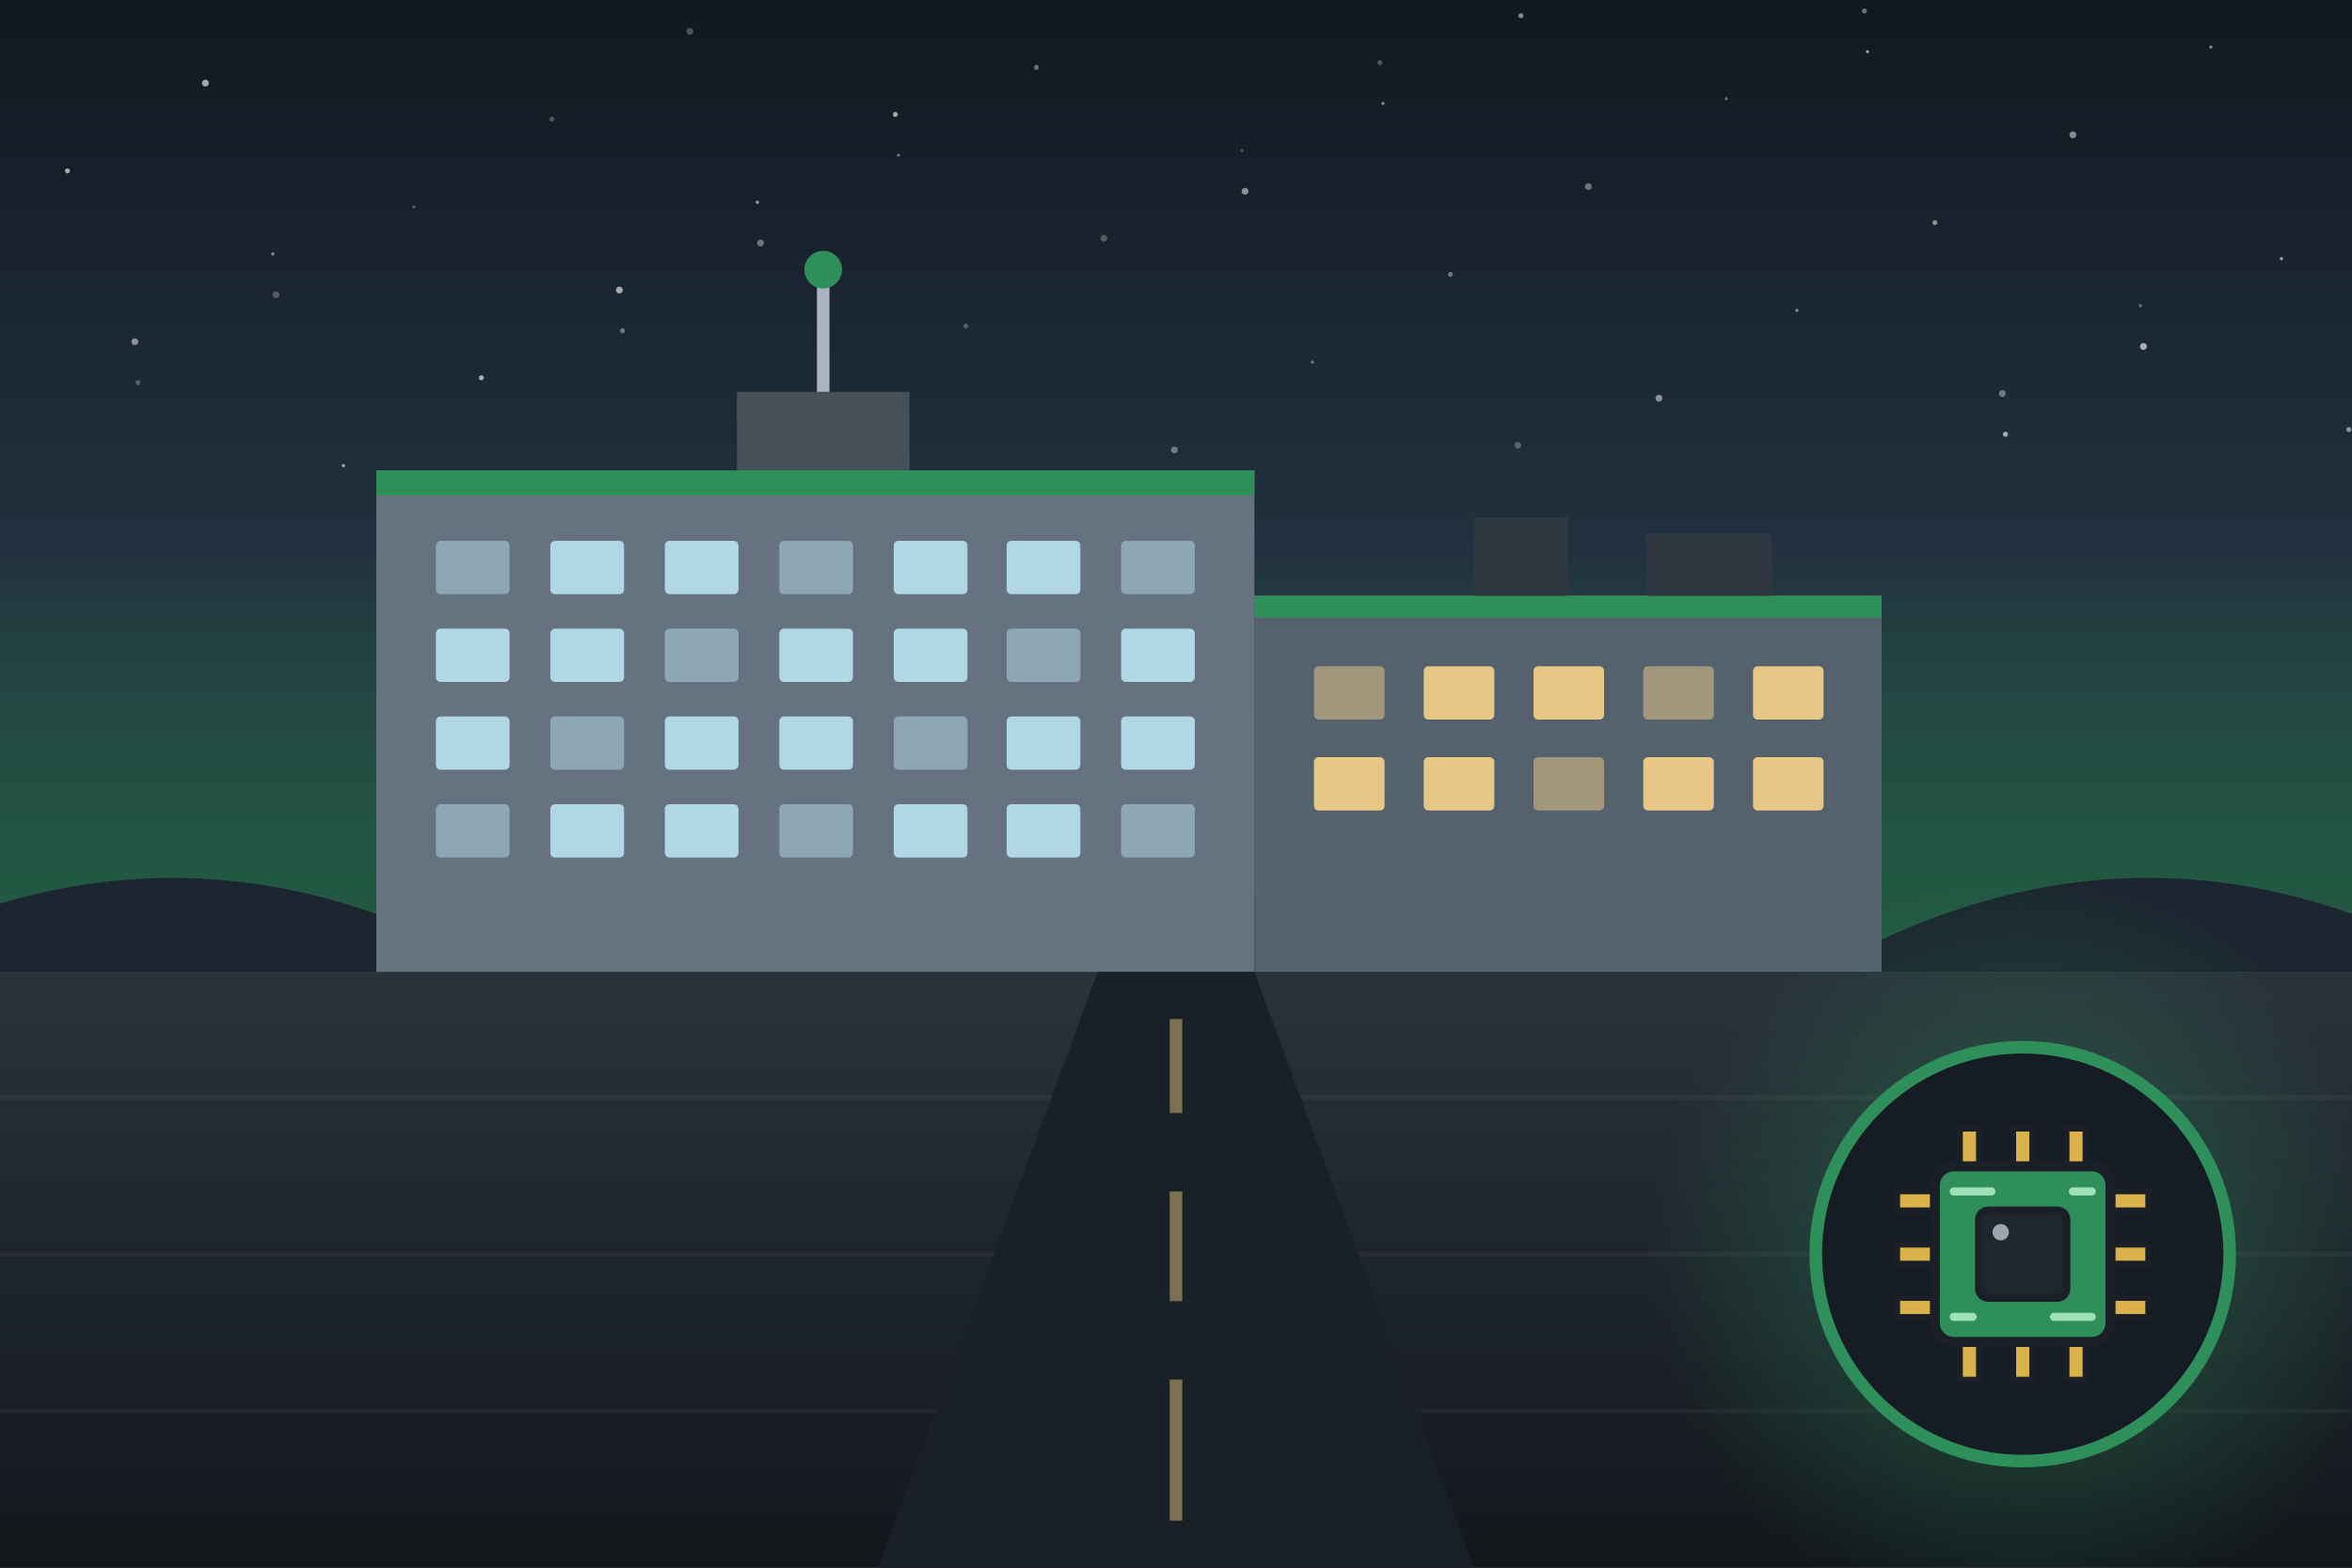
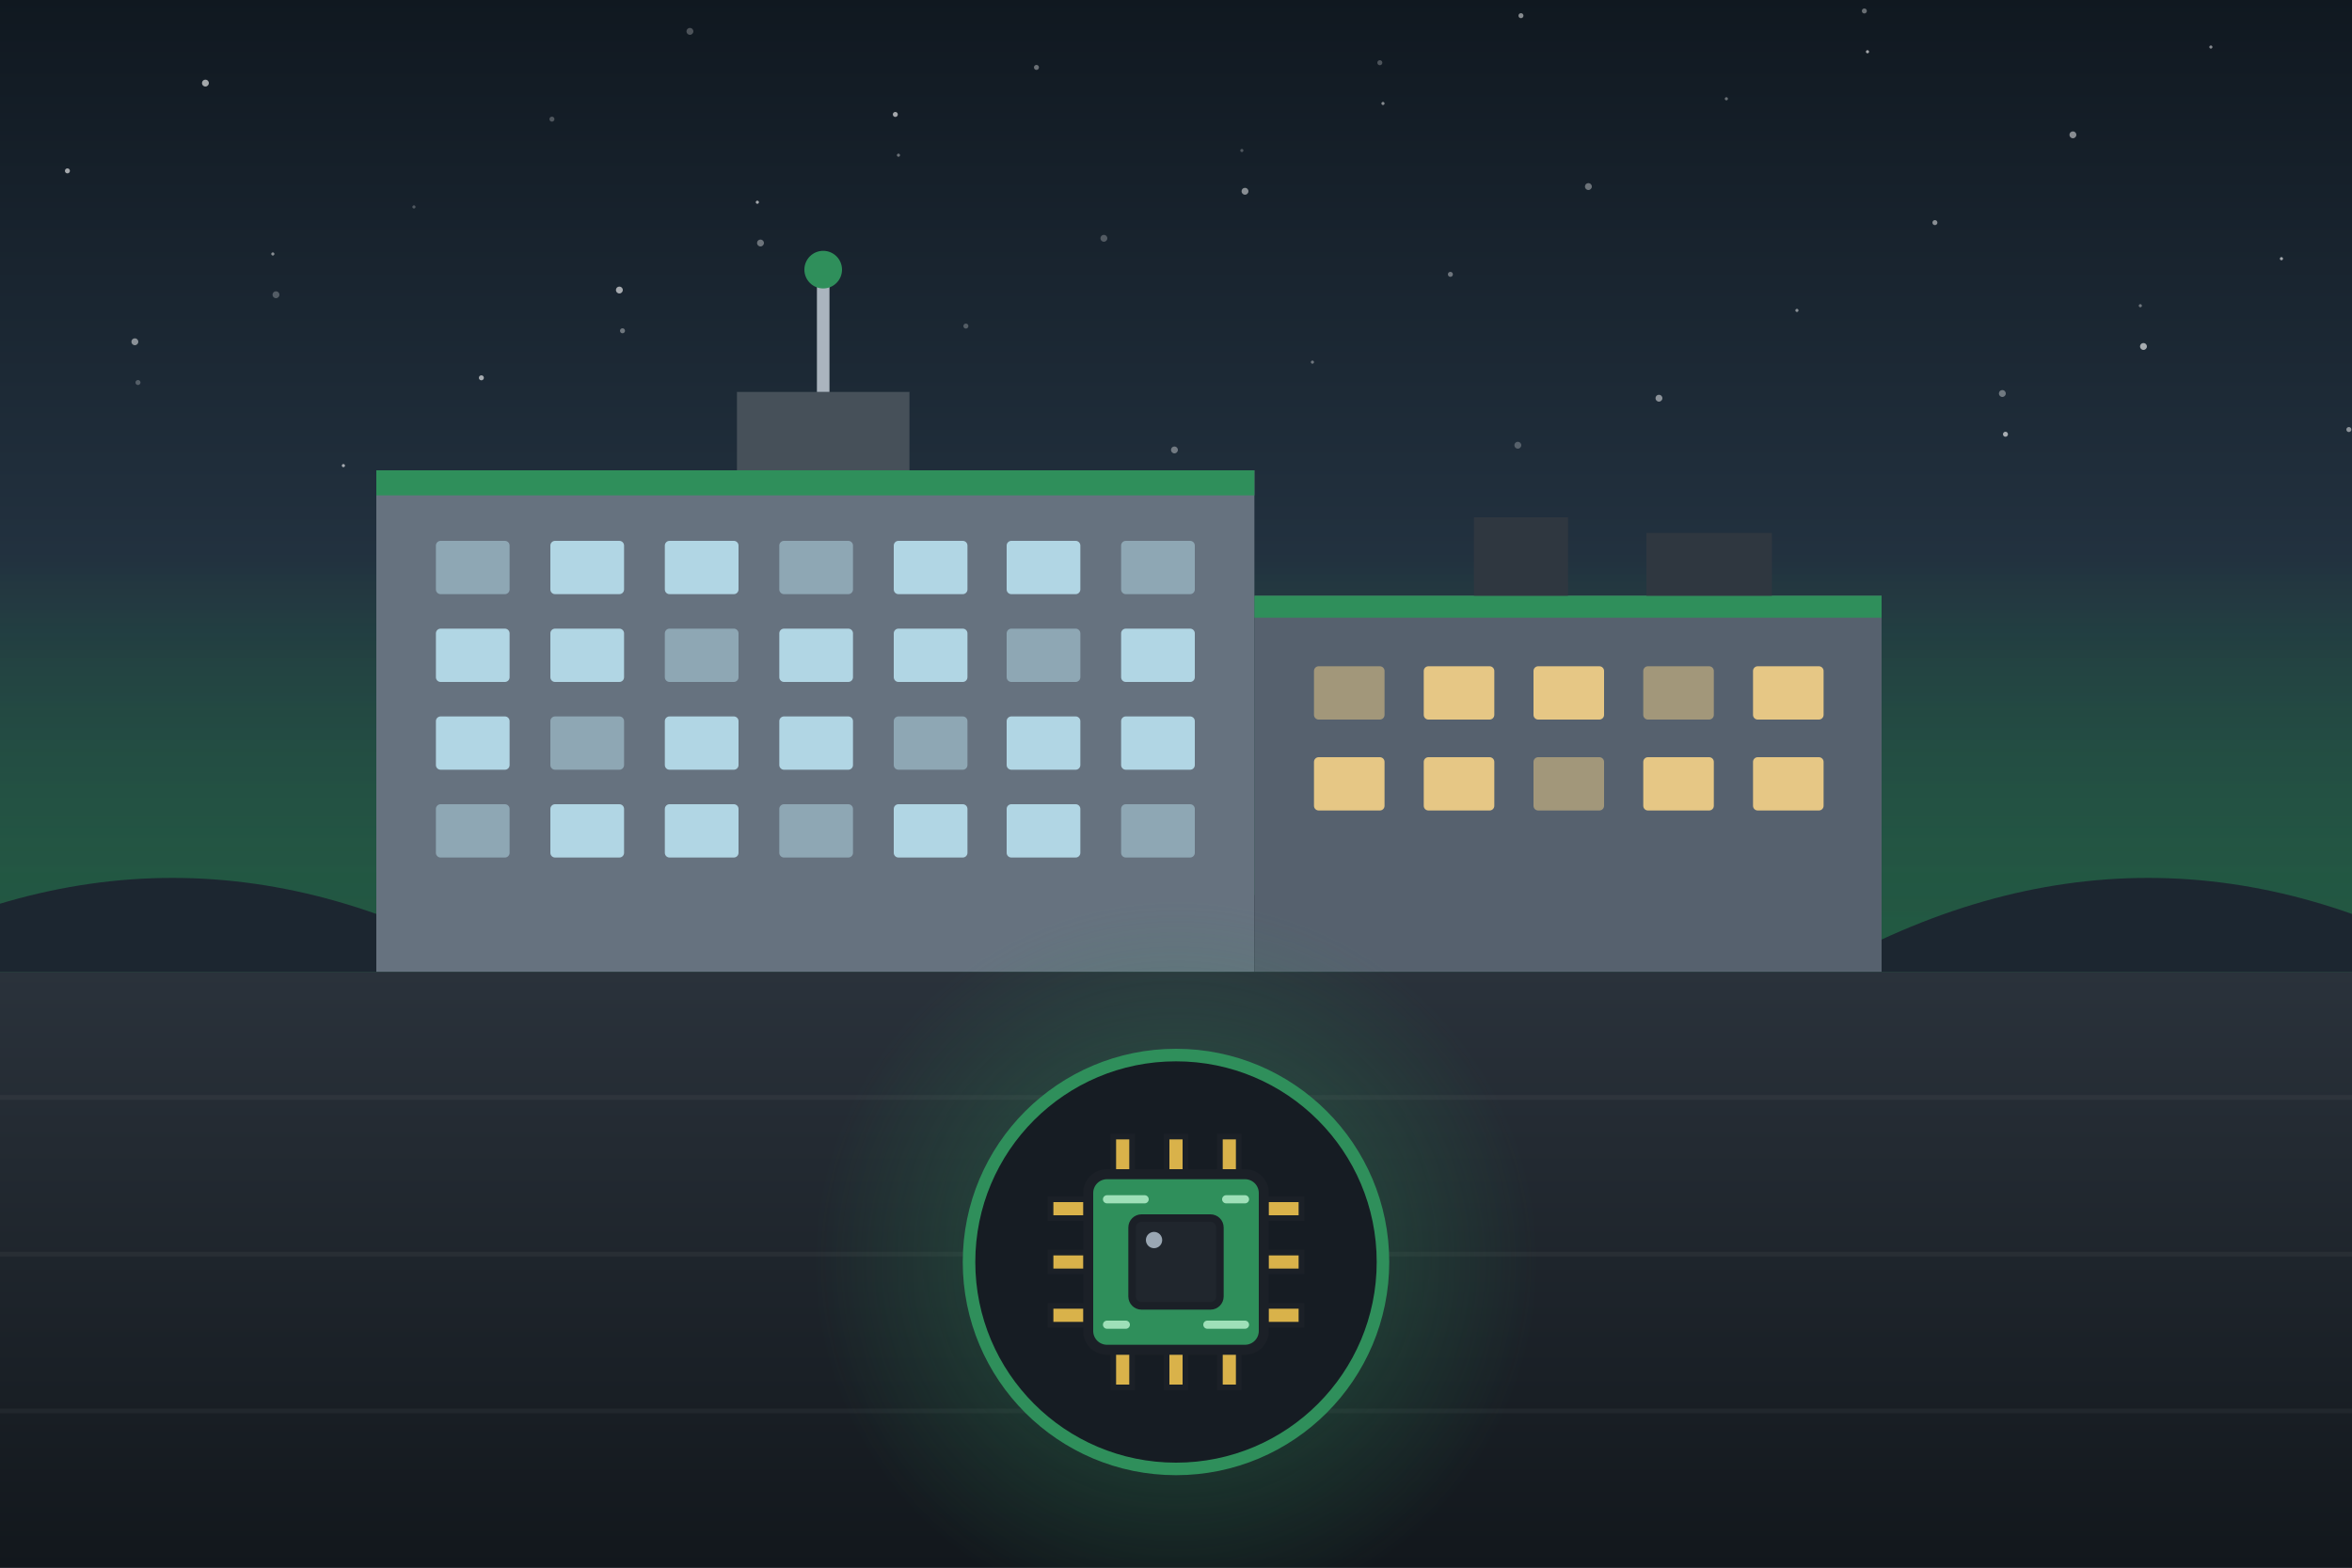
<svg xmlns="http://www.w3.org/2000/svg" viewBox="0 0 1500 1000" role="img" aria-label="Electronics Factories">
  <defs>
    <linearGradient id="sky" x1="0" y1="0" x2="0" y2="1">
      <stop offset="0" stop-color="#101820" />
      <stop offset=".55" stop-color="#22313f" />
      <stop offset="1" stop-color="#2f8f5b" stop-opacity=".55" />
    </linearGradient>
    <linearGradient id="ground" x1="0" y1="0" x2="0" y2="1">
      <stop offset="0" stop-color="#2a323b" />
      <stop offset="1" stop-color="#12171c" />
    </linearGradient>
    <radialGradient id="glow" cx=".5" cy=".5" r=".5">
      <stop offset="0" stop-color="#2f8f5b" stop-opacity=".5" />
      <stop offset="1" stop-color="#2f8f5b" stop-opacity="0" />
    </radialGradient>
  </defs>
  <rect width="1500" height="1000" fill="#101820" />
  <rect width="1500" height="640" fill="url(#sky)" />
  <circle cx="397" cy="211" r="1.6" fill="#ffffff" fill-opacity="0.37" />
  <circle cx="794" cy="122" r="2.2" fill="#ffffff" fill-opacity="0.49" />
  <circle cx="1191" cy="33" r="1.0" fill="#ffffff" fill-opacity="0.61" />
  <circle cx="88" cy="244" r="1.6" fill="#ffffff" fill-opacity="0.25" />
  <circle cx="485" cy="155" r="2.2" fill="#ffffff" fill-opacity="0.37" />
  <circle cx="882" cy="66" r="1.0" fill="#ffffff" fill-opacity="0.49" />
  <circle cx="1279" cy="277" r="1.6" fill="#ffffff" fill-opacity="0.61" />
  <circle cx="176" cy="188" r="2.2" fill="#ffffff" fill-opacity="0.25" />
  <circle cx="573" cy="99" r="1.0" fill="#ffffff" fill-opacity="0.37" />
  <circle cx="970" cy="10" r="1.6" fill="#ffffff" fill-opacity="0.49" />
  <circle cx="1367" cy="221" r="2.2" fill="#ffffff" fill-opacity="0.61" />
  <circle cx="264" cy="132" r="1.0" fill="#ffffff" fill-opacity="0.25" />
  <circle cx="661" cy="43" r="1.6" fill="#ffffff" fill-opacity="0.37" />
  <circle cx="1058" cy="254" r="2.2" fill="#ffffff" fill-opacity="0.49" />
  <circle cx="1455" cy="165" r="1.0" fill="#ffffff" fill-opacity="0.61" />
  <circle cx="352" cy="76" r="1.6" fill="#ffffff" fill-opacity="0.25" />
  <circle cx="749" cy="287" r="2.2" fill="#ffffff" fill-opacity="0.37" />
  <circle cx="1146" cy="198" r="1.0" fill="#ffffff" fill-opacity="0.49" />
  <circle cx="43" cy="109" r="1.6" fill="#ffffff" fill-opacity="0.61" />
  <circle cx="440" cy="20" r="2.2" fill="#ffffff" fill-opacity="0.25" />
  <circle cx="837" cy="231" r="1.0" fill="#ffffff" fill-opacity="0.37" />
  <circle cx="1234" cy="142" r="1.6" fill="#ffffff" fill-opacity="0.49" />
  <circle cx="131" cy="53" r="2.2" fill="#ffffff" fill-opacity="0.61" />
  <circle cx="528" cy="264" r="1.0" fill="#ffffff" fill-opacity="0.25" />
  <circle cx="925" cy="175" r="1.6" fill="#ffffff" fill-opacity="0.37" />
  <circle cx="1322" cy="86" r="2.2" fill="#ffffff" fill-opacity="0.49" />
  <circle cx="219" cy="297" r="1.0" fill="#ffffff" fill-opacity="0.61" />
  <circle cx="616" cy="208" r="1.6" fill="#ffffff" fill-opacity="0.25" />
  <circle cx="1013" cy="119" r="2.2" fill="#ffffff" fill-opacity="0.37" />
  <circle cx="1410" cy="30" r="1.0" fill="#ffffff" fill-opacity="0.49" />
  <circle cx="307" cy="241" r="1.6" fill="#ffffff" fill-opacity="0.61" />
  <circle cx="704" cy="152" r="2.2" fill="#ffffff" fill-opacity="0.25" />
  <circle cx="1101" cy="63" r="1.0" fill="#ffffff" fill-opacity="0.37" />
  <circle cx="1498" cy="274" r="1.6" fill="#ffffff" fill-opacity="0.49" />
  <circle cx="395" cy="185" r="2.2" fill="#ffffff" fill-opacity="0.61" />
  <circle cx="792" cy="96" r="1.0" fill="#ffffff" fill-opacity="0.25" />
  <circle cx="1189" cy="7" r="1.6" fill="#ffffff" fill-opacity="0.37" />
  <circle cx="86" cy="218" r="2.2" fill="#ffffff" fill-opacity="0.49" />
  <circle cx="483" cy="129" r="1.0" fill="#ffffff" fill-opacity="0.61" />
  <circle cx="880" cy="40" r="1.6" fill="#ffffff" fill-opacity="0.25" />
  <circle cx="1277" cy="251" r="2.2" fill="#ffffff" fill-opacity="0.37" />
  <circle cx="174" cy="162" r="1.0" fill="#ffffff" fill-opacity="0.49" />
  <circle cx="571" cy="73" r="1.6" fill="#ffffff" fill-opacity="0.61" />
  <circle cx="968" cy="284" r="2.2" fill="#ffffff" fill-opacity="0.25" />
  <circle cx="1365" cy="195" r="1.0" fill="#ffffff" fill-opacity="0.37" />
  <path d="M-100 620q210-120 420 0z" fill="#1c2630" />
  <path d="M320 620q210-160 420 0z" fill="#1c2630" />
  <path d="M740 620q210-200 420 0z" fill="#1c2630" />
  <path d="M1160 620q210-120 420 0z" fill="#1c2630" />
  <path d="M1580 620q210-160 420 0z" fill="#1c2630" />
  <g transform="translate(40 0)">
    <rect x="200" y="300" width="560" height="320" fill="#66727f" />
    <rect x="760" y="380" width="400" height="240" fill="#56616e" />
    <rect x="200" y="300" width="960" height="0" />
    <rect x="200" y="300" width="560" height="16" fill="#2f8f5b" />
    <rect x="760" y="380" width="400" height="14" fill="#2f8f5b" />
    <rect x="238" y="345" width="47" height="34" rx="3" fill="#bfe7f5" fill-opacity="0.45" />
    <rect x="311" y="345" width="47" height="34" rx="3" fill="#bfe7f5" fill-opacity="0.85" />
    <rect x="384" y="345" width="47" height="34" rx="3" fill="#bfe7f5" fill-opacity="0.85" />
    <rect x="457" y="345" width="47" height="34" rx="3" fill="#bfe7f5" fill-opacity="0.45" />
    <rect x="530" y="345" width="47" height="34" rx="3" fill="#bfe7f5" fill-opacity="0.85" />
    <rect x="602" y="345" width="47" height="34" rx="3" fill="#bfe7f5" fill-opacity="0.85" />
    <rect x="675" y="345" width="47" height="34" rx="3" fill="#bfe7f5" fill-opacity="0.45" />
    <rect x="238" y="401" width="47" height="34" rx="3" fill="#bfe7f5" fill-opacity="0.85" />
    <rect x="311" y="401" width="47" height="34" rx="3" fill="#bfe7f5" fill-opacity="0.85" />
    <rect x="384" y="401" width="47" height="34" rx="3" fill="#bfe7f5" fill-opacity="0.45" />
    <rect x="457" y="401" width="47" height="34" rx="3" fill="#bfe7f5" fill-opacity="0.85" />
    <rect x="530" y="401" width="47" height="34" rx="3" fill="#bfe7f5" fill-opacity="0.85" />
    <rect x="602" y="401" width="47" height="34" rx="3" fill="#bfe7f5" fill-opacity="0.45" />
    <rect x="675" y="401" width="47" height="34" rx="3" fill="#bfe7f5" fill-opacity="0.85" />
    <rect x="238" y="457" width="47" height="34" rx="3" fill="#bfe7f5" fill-opacity="0.85" />
    <rect x="311" y="457" width="47" height="34" rx="3" fill="#bfe7f5" fill-opacity="0.45" />
    <rect x="384" y="457" width="47" height="34" rx="3" fill="#bfe7f5" fill-opacity="0.85" />
    <rect x="457" y="457" width="47" height="34" rx="3" fill="#bfe7f5" fill-opacity="0.85" />
    <rect x="530" y="457" width="47" height="34" rx="3" fill="#bfe7f5" fill-opacity="0.45" />
    <rect x="602" y="457" width="47" height="34" rx="3" fill="#bfe7f5" fill-opacity="0.85" />
    <rect x="675" y="457" width="47" height="34" rx="3" fill="#bfe7f5" fill-opacity="0.85" />
    <rect x="238" y="513" width="47" height="34" rx="3" fill="#bfe7f5" fill-opacity="0.45" />
    <rect x="311" y="513" width="47" height="34" rx="3" fill="#bfe7f5" fill-opacity="0.85" />
    <rect x="384" y="513" width="47" height="34" rx="3" fill="#bfe7f5" fill-opacity="0.85" />
    <rect x="457" y="513" width="47" height="34" rx="3" fill="#bfe7f5" fill-opacity="0.45" />
    <rect x="530" y="513" width="47" height="34" rx="3" fill="#bfe7f5" fill-opacity="0.85" />
    <rect x="602" y="513" width="47" height="34" rx="3" fill="#bfe7f5" fill-opacity="0.85" />
    <rect x="675" y="513" width="47" height="34" rx="3" fill="#bfe7f5" fill-opacity="0.45" />
    <rect x="798" y="425" width="45" height="34" rx="3" fill="#ffd98a" fill-opacity="0.45" />
    <rect x="868" y="425" width="45" height="34" rx="3" fill="#ffd98a" fill-opacity="0.85" />
    <rect x="938" y="425" width="45" height="34" rx="3" fill="#ffd98a" fill-opacity="0.85" />
    <rect x="1008" y="425" width="45" height="34" rx="3" fill="#ffd98a" fill-opacity="0.45" />
    <rect x="1078" y="425" width="45" height="34" rx="3" fill="#ffd98a" fill-opacity="0.85" />
    <rect x="798" y="483" width="45" height="34" rx="3" fill="#ffd98a" fill-opacity="0.85" />
    <rect x="868" y="483" width="45" height="34" rx="3" fill="#ffd98a" fill-opacity="0.85" />
    <rect x="938" y="483" width="45" height="34" rx="3" fill="#ffd98a" fill-opacity="0.45" />
    <rect x="1008" y="483" width="45" height="34" rx="3" fill="#ffd98a" fill-opacity="0.85" />
    <rect x="1078" y="483" width="45" height="34" rx="3" fill="#ffd98a" fill-opacity="0.85" />
    <rect x="430" y="250" width="110" height="50" fill="#465059" />
    <path d="M485 250v-70" stroke="#aab4be" stroke-width="8" />
    <circle cx="485" cy="172" r="12" fill="#2f8f5b" />
    <rect x="900" y="330" width="60" height="50" fill="#2f3740" />
    <rect x="1010" y="340" width="80" height="40" fill="#2f3740" />
  </g>
  <rect y="620" width="1500" height="380" fill="url(#ground)" />
  <path d="M0 700h1500M0 800h1500M0 900h1500" stroke="#ffffff" stroke-opacity=".04" stroke-width="3" />
-   <path d="M560 1000L700 620h100l140 380z" fill="#1a2027" />
-   <path d="M750 650v60M750 760v70M750 880v90" stroke="#d9c27a" stroke-opacity=".5" stroke-width="8" />
-   <circle cx="1290" cy="800" r="240" fill="url(#glow)" />
-   <circle cx="1290" cy="800" r="132" fill="#161c23" stroke="#2f8f5b" stroke-width="8" />
-   <g transform="translate(1190 700) scale(4)">
+   <circle cx="750" cy="805" r="230" fill="url(#glow)" />
+   <circle cx="750" cy="805" r="132" fill="#161c23" stroke="#2f8f5b" stroke-width="8" />
+   <g transform="translate(650 705) scale(4)">
    <rect x="15" y="5" width="3" height="7" fill="#d9b24a" stroke="#1b2027" stroke-width=".9" />
    <rect x="15" y="38" width="3" height="7" fill="#d9b24a" stroke="#1b2027" stroke-width=".9" />
    <rect x="5" y="15" width="7" height="3" fill="#d9b24a" stroke="#1b2027" stroke-width=".9" />
    <rect x="38" y="15" width="7" height="3" fill="#d9b24a" stroke="#1b2027" stroke-width=".9" />
    <rect x="23.5" y="5" width="3" height="7" fill="#d9b24a" stroke="#1b2027" stroke-width=".9" />
    <rect x="23.5" y="38" width="3" height="7" fill="#d9b24a" stroke="#1b2027" stroke-width=".9" />
    <rect x="5" y="23.5" width="7" height="3" fill="#d9b24a" stroke="#1b2027" stroke-width=".9" />
    <rect x="38" y="23.5" width="7" height="3" fill="#d9b24a" stroke="#1b2027" stroke-width=".9" />
    <rect x="32" y="5" width="3" height="7" fill="#d9b24a" stroke="#1b2027" stroke-width=".9" />
    <rect x="32" y="38" width="3" height="7" fill="#d9b24a" stroke="#1b2027" stroke-width=".9" />
    <rect x="5" y="32" width="7" height="3" fill="#d9b24a" stroke="#1b2027" stroke-width=".9" />
    <rect x="38" y="32" width="7" height="3" fill="#d9b24a" stroke="#1b2027" stroke-width=".9" />
    <rect x="11" y="11" width="28" height="28" rx="3" fill="#2f8f5b" stroke="#1b2027" stroke-width="1.600" />
    <rect x="18" y="18" width="14" height="14" rx="1.500" fill="#20262d" stroke="#1b2027" stroke-width="1.200" />
    <path d="M14 15h6M30 35h6M14 35h3M33 15h3" stroke="#9ee0b8" stroke-width="1.300" stroke-linecap="round" />
    <circle cx="21.500" cy="21.500" r="1.300" fill="#9aa7b3" />
  </g>
</svg>
